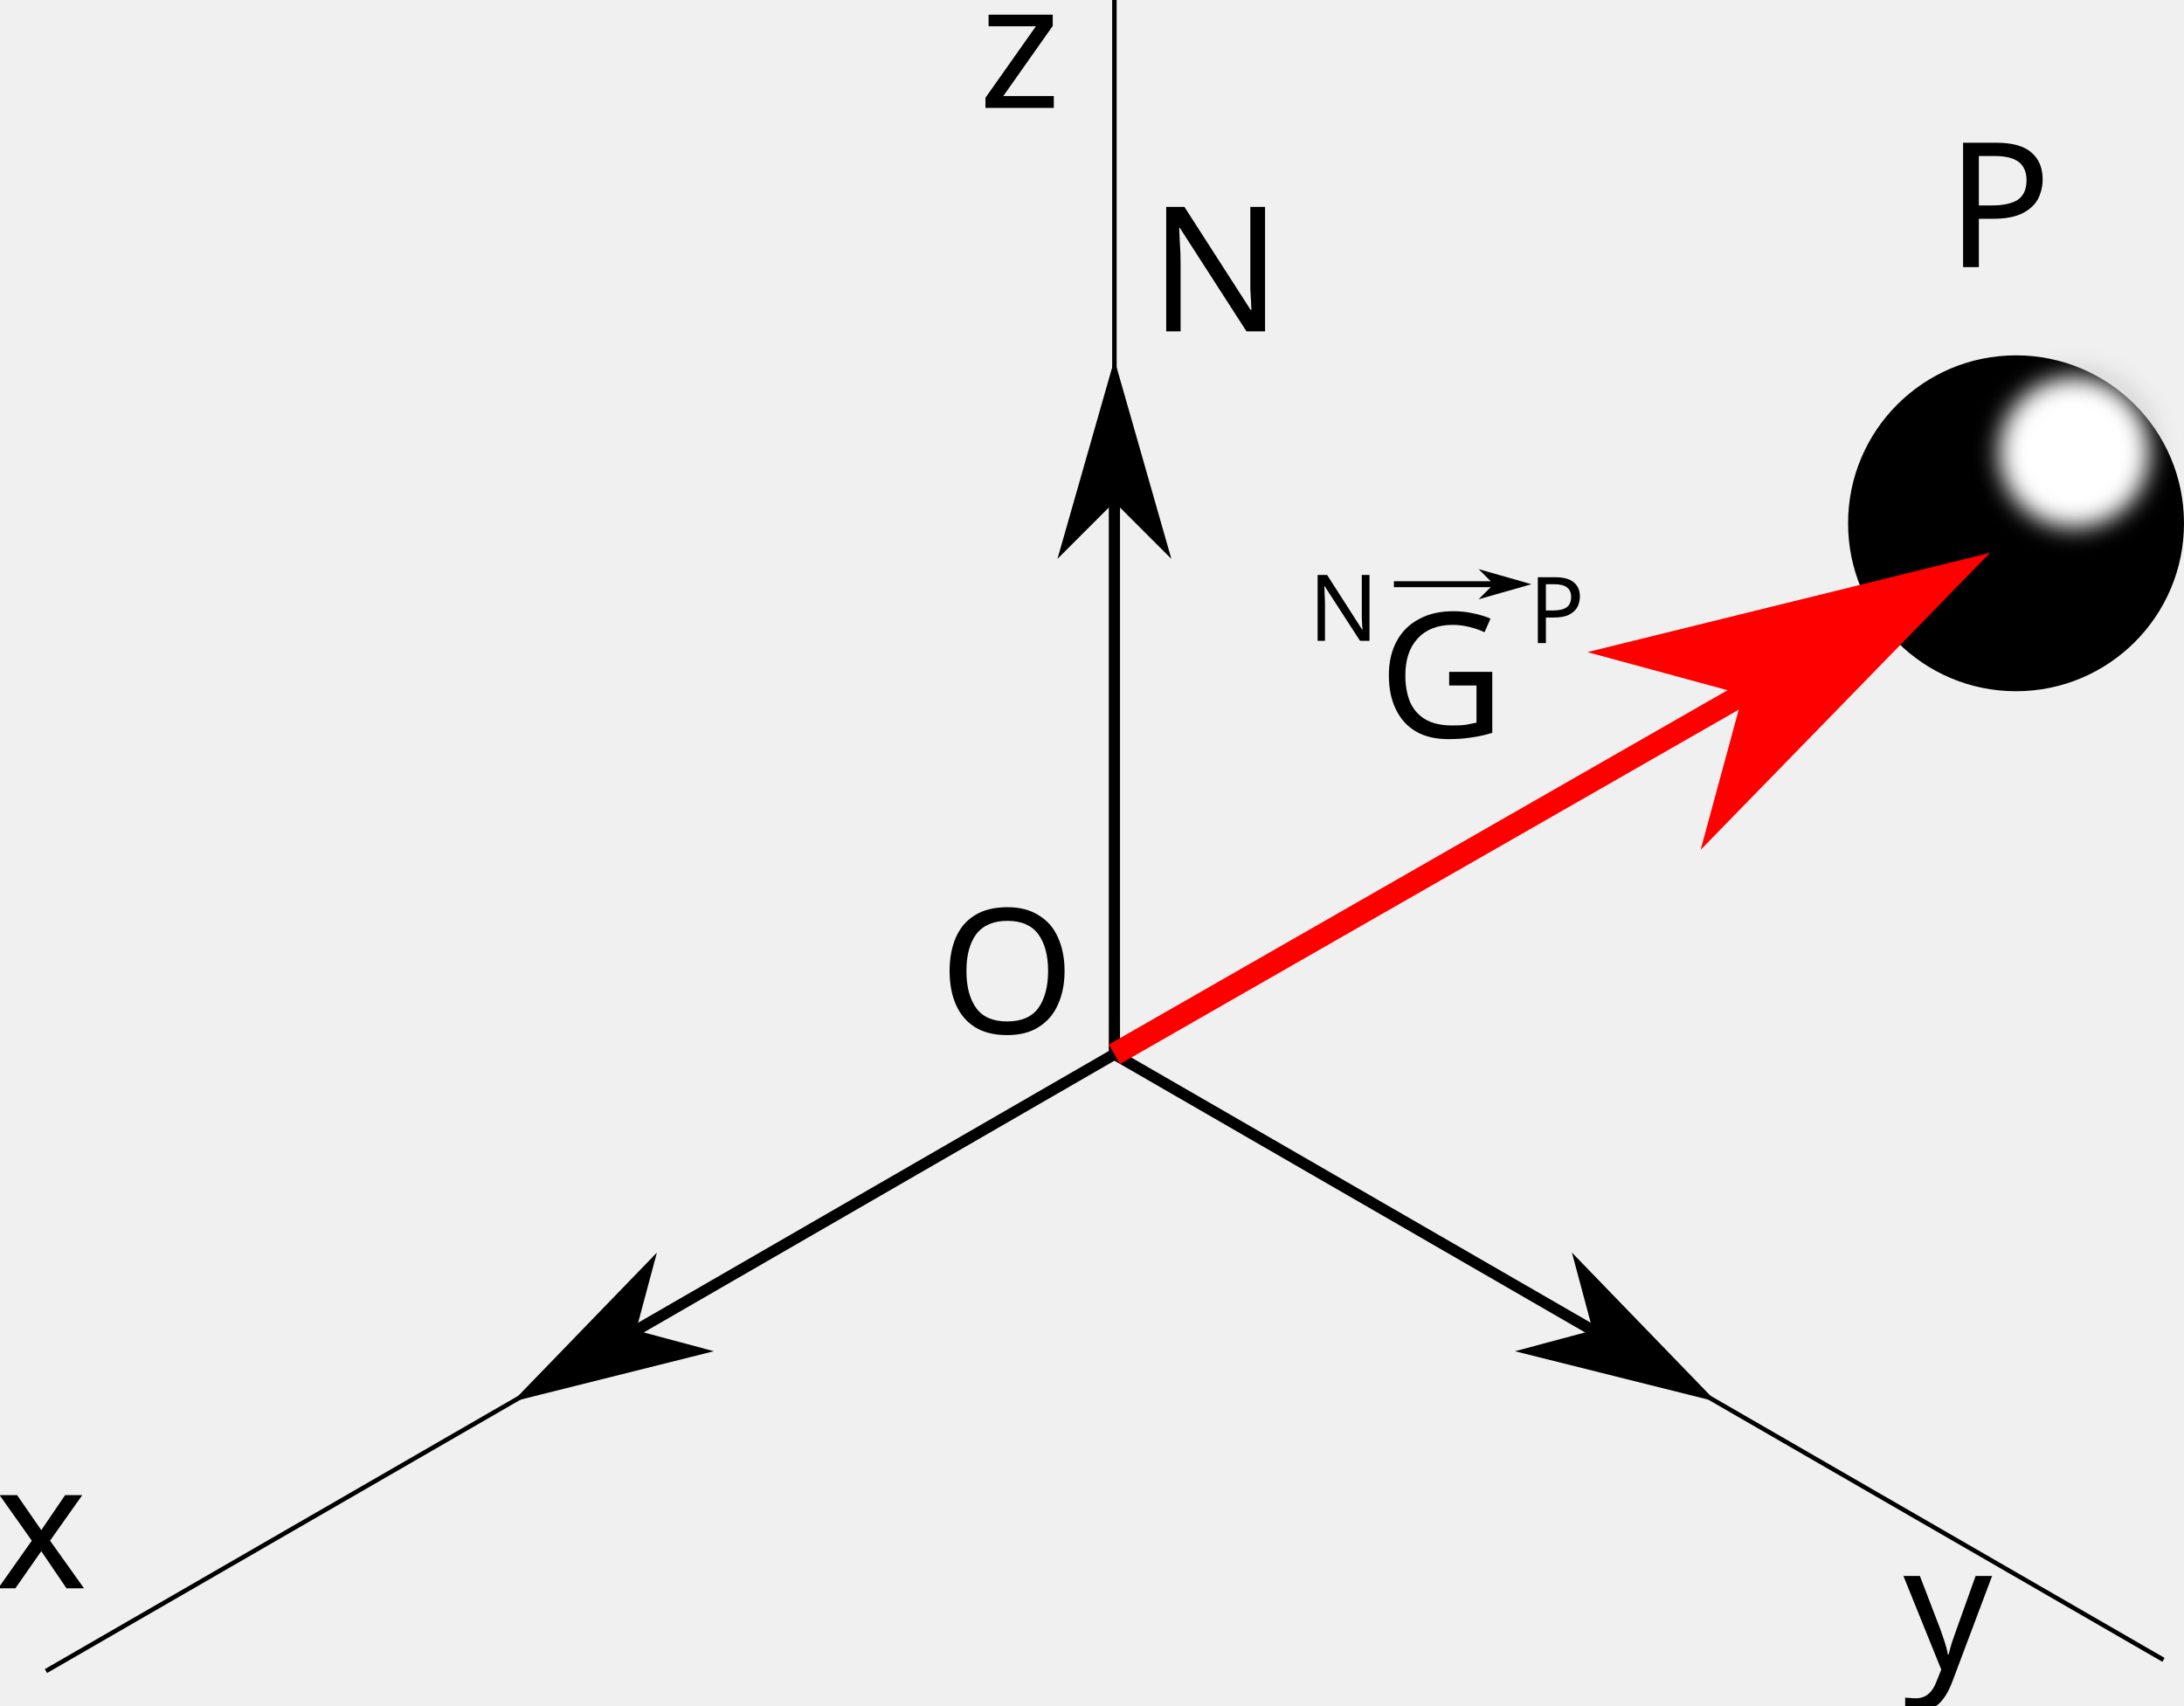
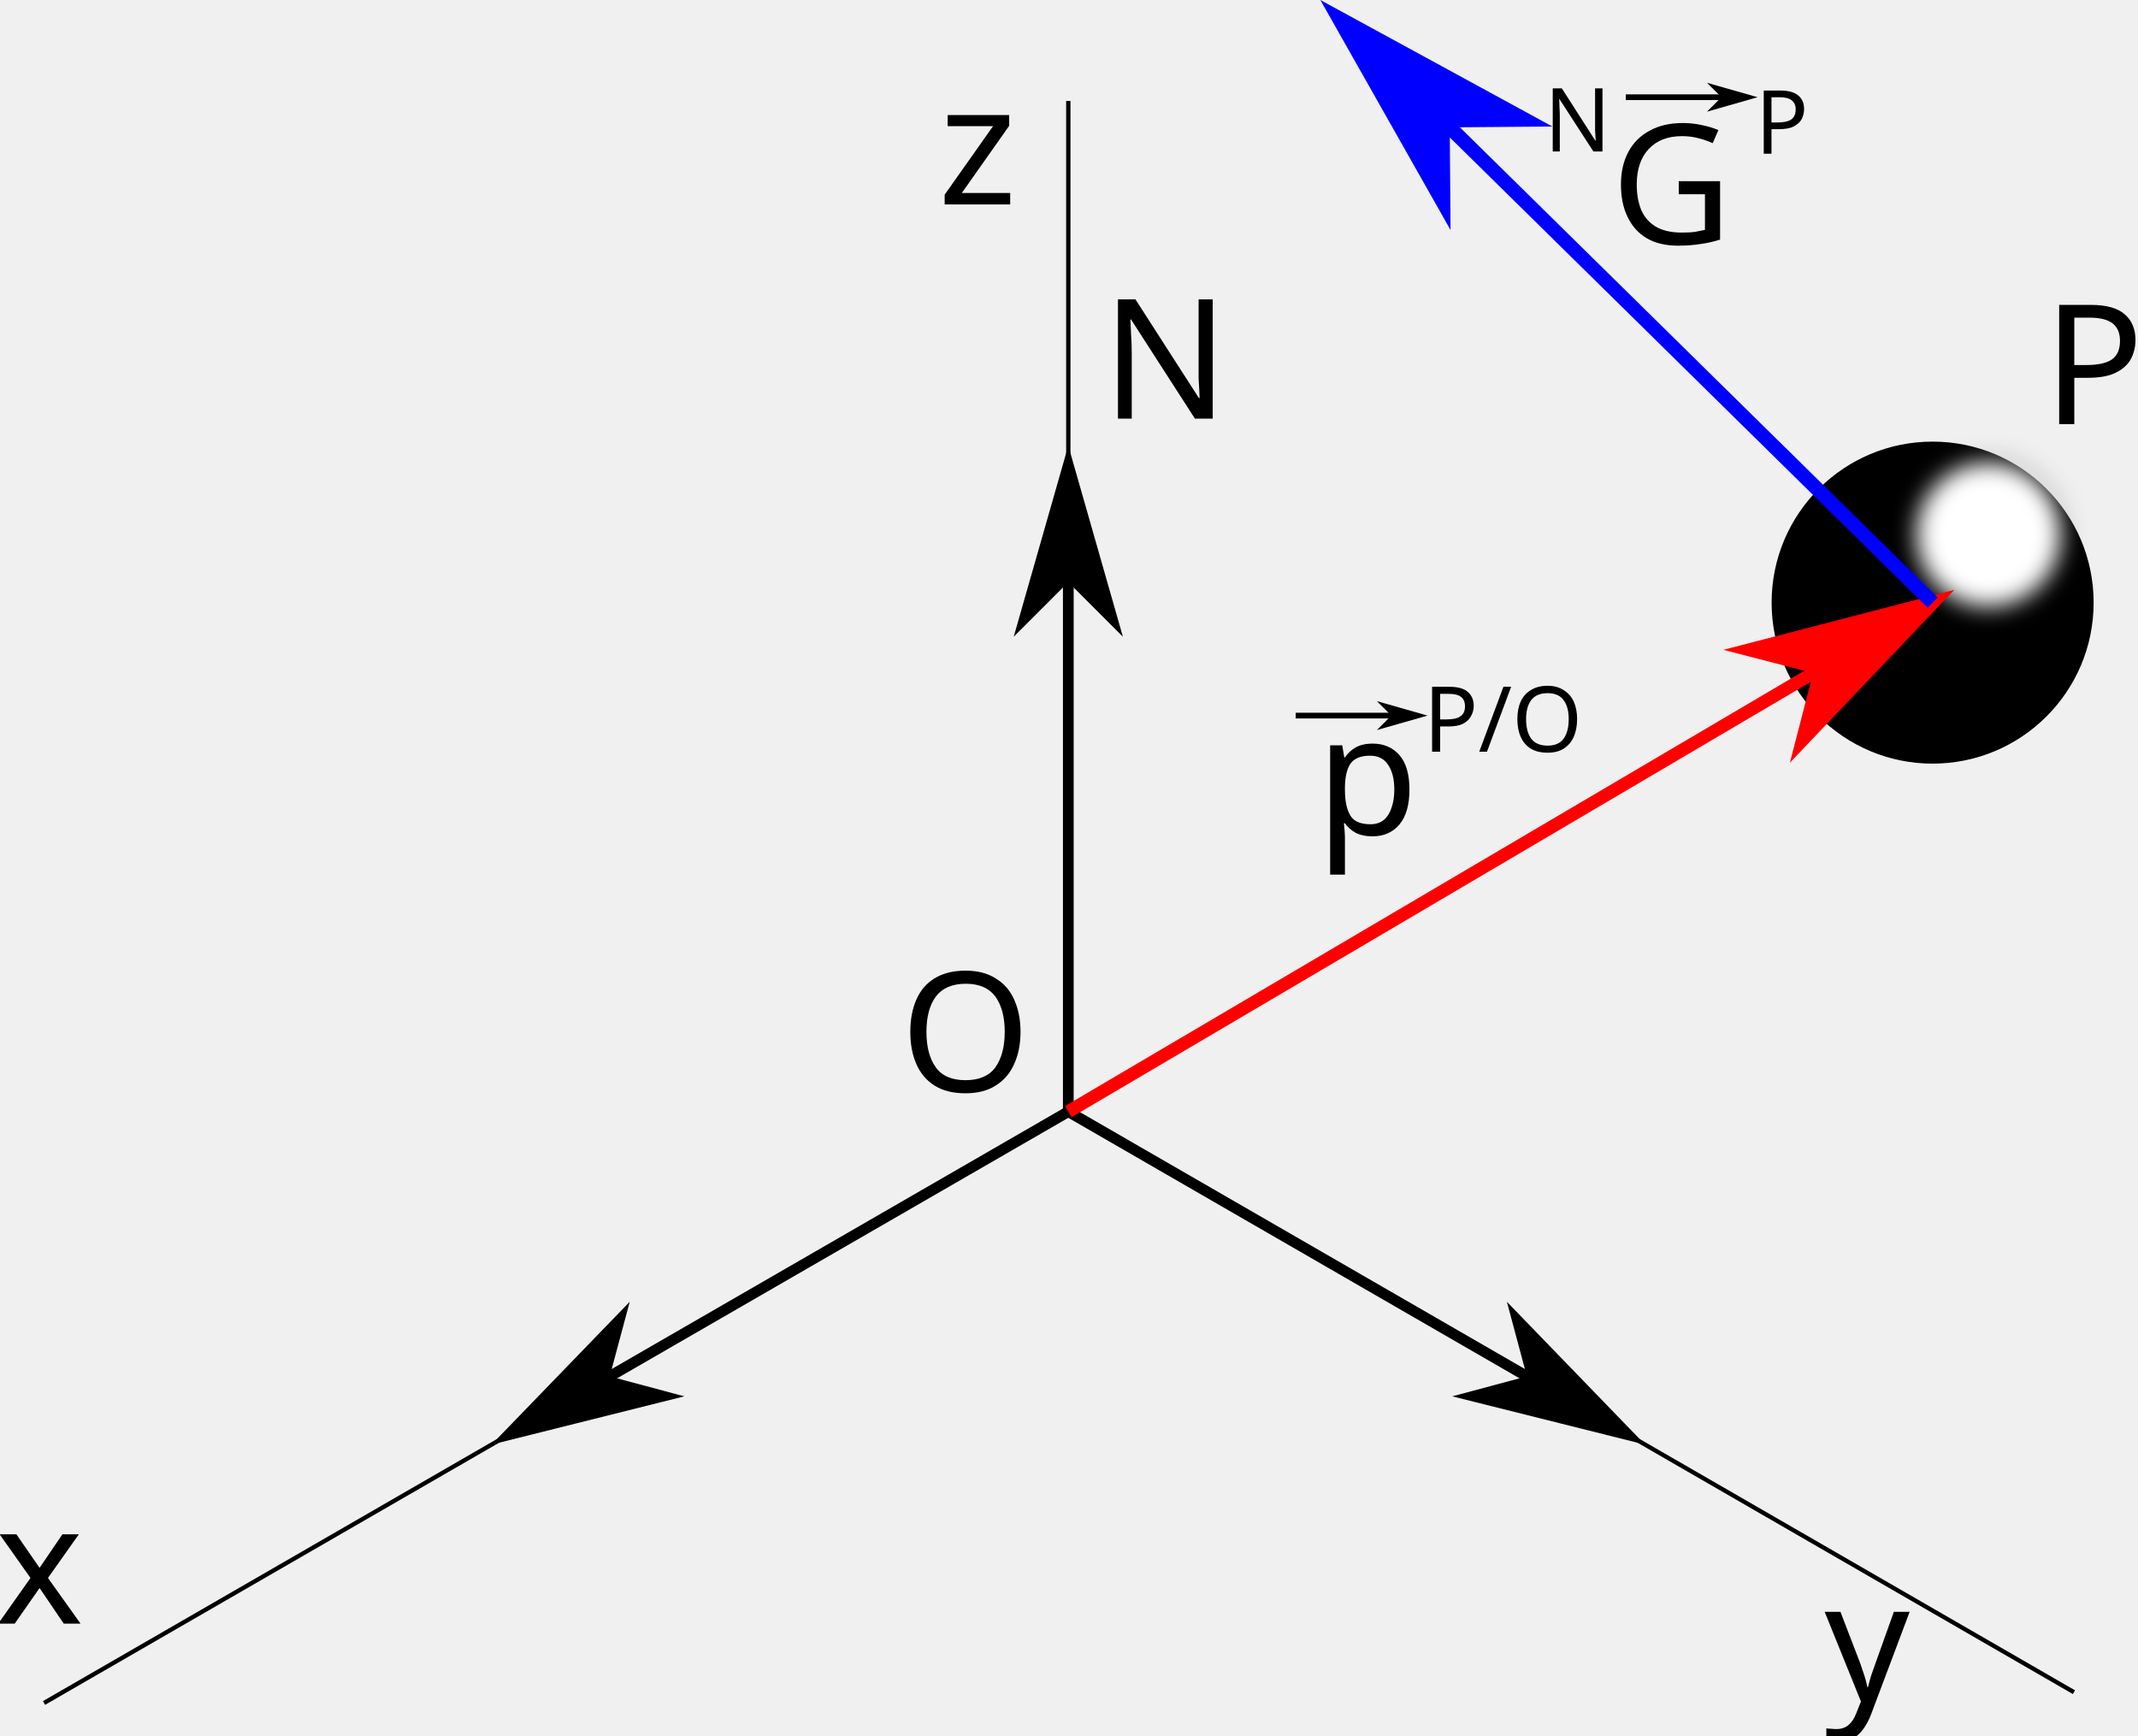
- <svg xmlns="http://www.w3.org/2000/svg" width="97.36mm" height="76.029mm" viewBox="0 0 97.36 76.029" version="1.1" id="svg1574">
+ <svg xmlns="http://www.w3.org/2000/svg" width="99.423mm" height="80.724mm" viewBox="0 0 99.423 80.724" version="1.1" id="svg1574">
  <defs id="defs1568">
+     <marker style="overflow:visible" id="marker1174" refX="0" refY="0" orient="auto">
+       <path transform="matrix(-0.4,0,0,-0.4,-4,0)" style="fill:#000000;fill-opacity:1;fill-rule:evenodd;stroke:#000000;stroke-width:1pt;stroke-opacity:1" d="M 0,0 5,-5 -12.5,0 5,5 Z" id="path1172" />
+     </marker>
+     <marker style="overflow:visible" id="marker1034" refX="0" refY="0" orient="auto">
+       <path transform="matrix(-0.8,0,0,-0.8,-10,0)" style="fill:#0000ff;fill-opacity:1;fill-rule:evenodd;stroke:#0000ff;stroke-width:1pt;stroke-opacity:1" d="M 0,0 5,-5 -12.5,0 5,5 Z" id="path1032" />
+     </marker>
    <marker style="overflow:visible" id="Arrow1Mend" refX="0" refY="0" orient="auto">
      <path transform="matrix(-0.4,0,0,-0.4,-4,0)" style="fill:#000000;fill-opacity:1;fill-rule:evenodd;stroke:#000000;stroke-width:1pt;stroke-opacity:1" d="M 0,0 5,-5 -12.5,0 5,5 Z" id="path1009" />
    </marker>
    <marker style="overflow:visible" id="marker1263" refX="0" refY="0" orient="auto">
      <path transform="matrix(-0.8,0,0,-0.8,-10,0)" style="fill:#000000;fill-opacity:1;fill-rule:evenodd;stroke:#000000;stroke-width:1pt;stroke-opacity:1" d="M 0,0 5,-5 -12.5,0 5,5 Z" id="path1003" />
    </marker>
    <marker style="overflow:visible" id="marker2416" refX="0" refY="0" orient="auto">
      <path transform="matrix(-0.8,0,0,-0.8,-10,0)" style="fill:#ff0000;fill-opacity:1;fill-rule:evenodd;stroke:#ff0000;stroke-width:1pt;stroke-opacity:1" d="M 0,0 5,-5 -12.5,0 5,5 Z" id="path2414" />
    </marker>
    <marker style="overflow:visible" id="Arrow1Lend" refX="0" refY="0" orient="auto">
      <path transform="matrix(-0.8,0,0,-0.8,-10,0)" style="fill:#000000;fill-opacity:1;fill-rule:evenodd;stroke:#000000;stroke-width:1pt;stroke-opacity:1" d="M 0,0 5,-5 -12.5,0 5,5 Z" id="path859" />
    </marker>
    <marker style="overflow:visible" id="marker1202" refX="0" refY="0" orient="auto">
      <path transform="matrix(-0.8,0,0,-0.8,-10,0)" style="fill:#000000;fill-opacity:1;fill-rule:evenodd;stroke:#000000;stroke-width:1pt;stroke-opacity:1" d="M 0,0 5,-5 -12.5,0 5,5 Z" id="path1200" />
    </marker>
    <marker style="overflow:visible" id="marker1230" refX="0" refY="0" orient="auto">
      <path transform="matrix(-0.8,0,0,-0.8,-10,0)" style="fill:#000000;fill-opacity:1;fill-rule:evenodd;stroke:#000000;stroke-width:1pt;stroke-opacity:1" d="M 0,0 5,-5 -12.5,0 5,5 Z" id="path1228" />
    </marker>
    <filter style="color-interpolation-filters:sRGB" id="filter2408" x="-0.184" width="1.369" y="-0.184" height="1.369">
      <feGaussianBlur stdDeviation="0.523" id="feGaussianBlur2410" />
    </filter>
  </defs>
-   <g id="layer1" transform="translate(-46.10149,-90.21564)">
+   <g id="layer1" transform="translate(-46.10149,-85.52071)">
    <g id="g176" style="stroke-width:0.2;stroke-miterlimit:4;stroke-dasharray:none" transform="translate(22.16851,9.715646)">
      <path style="fill:none;stroke:#000000;stroke-width:0.2;stroke-linecap:butt;stroke-linejoin:miter;stroke-miterlimit:4;stroke-dasharray:none;stroke-opacity:1" d="M 73.612,127.5 V 80.5" id="path170" />
      <path style="fill:none;stroke:#000000;stroke-width:0.2;stroke-linecap:butt;stroke-linejoin:miter;stroke-miterlimit:4;stroke-dasharray:none;stroke-opacity:1" d="M 120.378,154.5 73.612,127.5 25.981,155 v 0" id="path172" />
    </g>
    <g id="g1313" style="stroke-width:0.5;stroke-miterlimit:4;stroke-dasharray:none" transform="translate(22.16851,9.715646)">
      <path style="fill:none;stroke:#000000;stroke-width:0.5;stroke-linecap:butt;stroke-linejoin:miter;stroke-miterlimit:4;stroke-dasharray:none;stroke-opacity:1;marker-end:url(#Arrow1Lend)" d="M 73.612,127.5 V 97.5" id="path12" />
      <path style="fill:none;stroke:#000000;stroke-width:0.5;stroke-linecap:butt;stroke-linejoin:miter;stroke-miterlimit:4;stroke-dasharray:none;stroke-opacity:1;marker-end:url(#marker1202)" d="m 73.612,127.5 25.981,15" id="path16" />
      <path style="fill:none;stroke:#000000;stroke-width:0.5;stroke-linecap:butt;stroke-linejoin:miter;stroke-miterlimit:4;stroke-dasharray:none;stroke-opacity:1;marker-end:url(#marker1230)" d="m 73.612,127.5 -25.981,15" id="path20" />
    </g>
    <circle style="opacity:1;mix-blend-mode:normal;fill:#000000;stroke:#000000;stroke-width:0.171" id="path1649" cx="135.974" cy="113.545" r="7.402" />
    <circle style="opacity:1;fill:#ffffff;stroke:#000000;stroke-width:0.118;filter:url(#filter2408)" id="path1651" cx="138.574" cy="110.383" r="3.407" />
-     <path style="fill:#ff0000;stroke:#ff0000;stroke-width:1;stroke-linecap:butt;stroke-linejoin:miter;stroke-miterlimit:4;stroke-dasharray:none;stroke-opacity:1;marker-end:url(#marker2416)" d="M 95.781,137.216 133.129,115.827" id="path2412" />
-     <text xml:space="preserve" style="font-size:7.761px;line-height:1.25;font-family:sans-serif;-inkscape-font-specification:sans-serif;stroke-width:0.265" x="132.863" y="102.125" id="text972">
-       <tspan id="tspan970" x="132.863" y="102.125" style="stroke-width:0.265">P</tspan>
+     <path style="fill:#ff0000;stroke:#ff0000;stroke-width:0.6;stroke-linecap:butt;stroke-linejoin:miter;stroke-miterlimit:4;stroke-dasharray:none;stroke-opacity:1;marker-end:url(#marker2416)" d="m 95.781,137.216 40.194,-23.671" id="path2412" />
+     <text xml:space="preserve" style="font-size:7.761px;line-height:1.25;font-family:sans-serif;-inkscape-font-specification:sans-serif;stroke-width:0.265" x="141.11" y="105.245" id="text972">
+       <tspan id="tspan970" x="141.11" y="105.245" style="stroke-width:0.265">P</tspan>
    </text>
    <text xml:space="preserve" style="font-size:7.761px;line-height:1.25;font-family:sans-serif;-inkscape-font-specification:sans-serif;stroke-width:0.265" x="97.338" y="104.989" id="text976">
      <tspan id="tspan974" x="97.338" y="104.989" style="stroke-width:0.265">N</tspan>
    </text>
    <text xml:space="preserve" style="font-size:7.761px;line-height:1.25;font-family:sans-serif;-inkscape-font-specification:sans-serif;stroke-width:0.265" x="45.878" y="161.026" id="text980">
      <tspan id="tspan978" x="45.878" y="161.026" style="stroke-width:0.265">x</tspan>
    </text>
    <text xml:space="preserve" style="font-size:7.761px;line-height:1.25;font-family:sans-serif;-inkscape-font-specification:sans-serif;stroke-width:0.265" x="130.954" y="164.63" id="text984">
      <tspan id="tspan982" x="130.954" y="164.63" style="stroke-width:0.265">y</tspan>
    </text>
    <text xml:space="preserve" style="font-size:7.761px;line-height:1.25;font-family:sans-serif;-inkscape-font-specification:sans-serif;stroke-width:0.265" x="89.733" y="95.027" id="text988">
      <tspan id="tspan986" x="89.733" y="95.027" style="stroke-width:0.265">z</tspan>
    </text>
-     <text xml:space="preserve" style="font-size:7.761px;line-height:1.25;font-family:sans-serif;-inkscape-font-specification:sans-serif;stroke-width:0.265" x="107.546" y="123.088" id="text992">
-       <tspan id="tspan990" x="107.546" y="123.088" style="stroke-width:0.265">G<tspan style="font-size:65%;baseline-shift:super" id="tspan996" />
+     <text xml:space="preserve" style="font-size:7.761px;line-height:1.25;font-family:sans-serif;-inkscape-font-specification:sans-serif;stroke-width:0.265" x="121.012" y="96.868" id="text992">
+       <tspan id="tspan990" x="121.012" y="96.868" style="stroke-width:0.265">G<tspan style="font-size:65%;baseline-shift:super" id="tspan996" />
      </tspan>
    </text>
-     <path style="fill:none;stroke:#000000;stroke-width:0.265;stroke-linecap:butt;stroke-linejoin:miter;stroke-miterlimit:4;stroke-dasharray:none;stroke-opacity:1;marker-end:url(#Arrow1Mend)" d="m 108.24,116.261 h 5.608" id="path998" />
-     <text xml:space="preserve" style="font-size:4.115px;line-height:1.25;font-family:sans-serif;-inkscape-font-specification:sans-serif;stroke-width:0.14" x="104.435" y="118.786" id="text1473">
-       <tspan id="tspan1471" x="104.435" y="118.786" style="stroke-width:0.14">N</tspan>
+     <path style="fill:none;stroke:#000000;stroke-width:0.265;stroke-linecap:butt;stroke-linejoin:miter;stroke-miterlimit:4;stroke-dasharray:none;stroke-opacity:1;marker-end:url(#Arrow1Mend)" d="m 121.705,90.042 h 5.608" id="path998" />
+     <text xml:space="preserve" style="font-size:4.115px;line-height:1.25;font-family:sans-serif;-inkscape-font-specification:sans-serif;stroke-width:0.14" x="117.901" y="92.566" id="text1473">
+       <tspan id="tspan1471" x="117.901" y="92.566" style="stroke-width:0.14">N</tspan>
    </text>
-     <text xml:space="preserve" style="font-size:4.115px;line-height:1.25;font-family:sans-serif;-inkscape-font-specification:sans-serif;stroke-width:0.14" x="114.249" y="118.887" id="text1477">
-       <tspan id="tspan1475" x="114.249" y="118.887" style="stroke-width:0.14">P</tspan>
+     <text xml:space="preserve" style="font-size:4.115px;line-height:1.25;font-family:sans-serif;-inkscape-font-specification:sans-serif;stroke-width:0.14" x="127.714" y="92.667" id="text1477">
+       <tspan id="tspan1475" x="127.714" y="92.667" style="stroke-width:0.14">P</tspan>
    </text>
    <text xml:space="preserve" style="font-size:7.761px;line-height:1.25;font-family:sans-serif;-inkscape-font-specification:sans-serif;stroke-width:0.265" x="87.964" y="136.286" id="text1481">
      <tspan id="tspan1479" x="87.964" y="136.286" style="stroke-width:0.265">O</tspan>
    </text>
+     <path style="fill:none;stroke:#0000ff;stroke-width:0.665;stroke-linecap:butt;stroke-linejoin:miter;stroke-miterlimit:4;stroke-dasharray:none;stroke-opacity:1;marker-end:url(#marker1034)" d="M 135.974,113.545 108.421,86.426" id="path1024" />
+     <text xml:space="preserve" style="font-size:7.761px;line-height:1.25;font-family:sans-serif;-inkscape-font-specification:sans-serif;stroke-width:0.265" x="107.302" y="124.336" id="text1158">
+       <tspan id="tspan1156" x="107.302" y="124.336" style="stroke-width:0.265">p</tspan>
+     </text>
+     <text xml:space="preserve" style="font-size:4.222px;line-height:1.25;font-family:sans-serif;-inkscape-font-specification:sans-serif;stroke-width:0.144" x="112.401" y="120.361" id="text1162" transform="scale(0.9990198,1.000981)">
+       <tspan id="tspan1160" x="112.401" y="120.361" style="stroke-width:0.144">P/O</tspan>
+     </text>
+     <path style="fill:none;stroke:#000000;stroke-width:0.265;stroke-linecap:butt;stroke-linejoin:miter;stroke-miterlimit:4;stroke-dasharray:none;stroke-opacity:1;marker-end:url(#marker1174)" d="m 106.355,118.799 h 5.608" id="path1170" />
  </g>
</svg>
